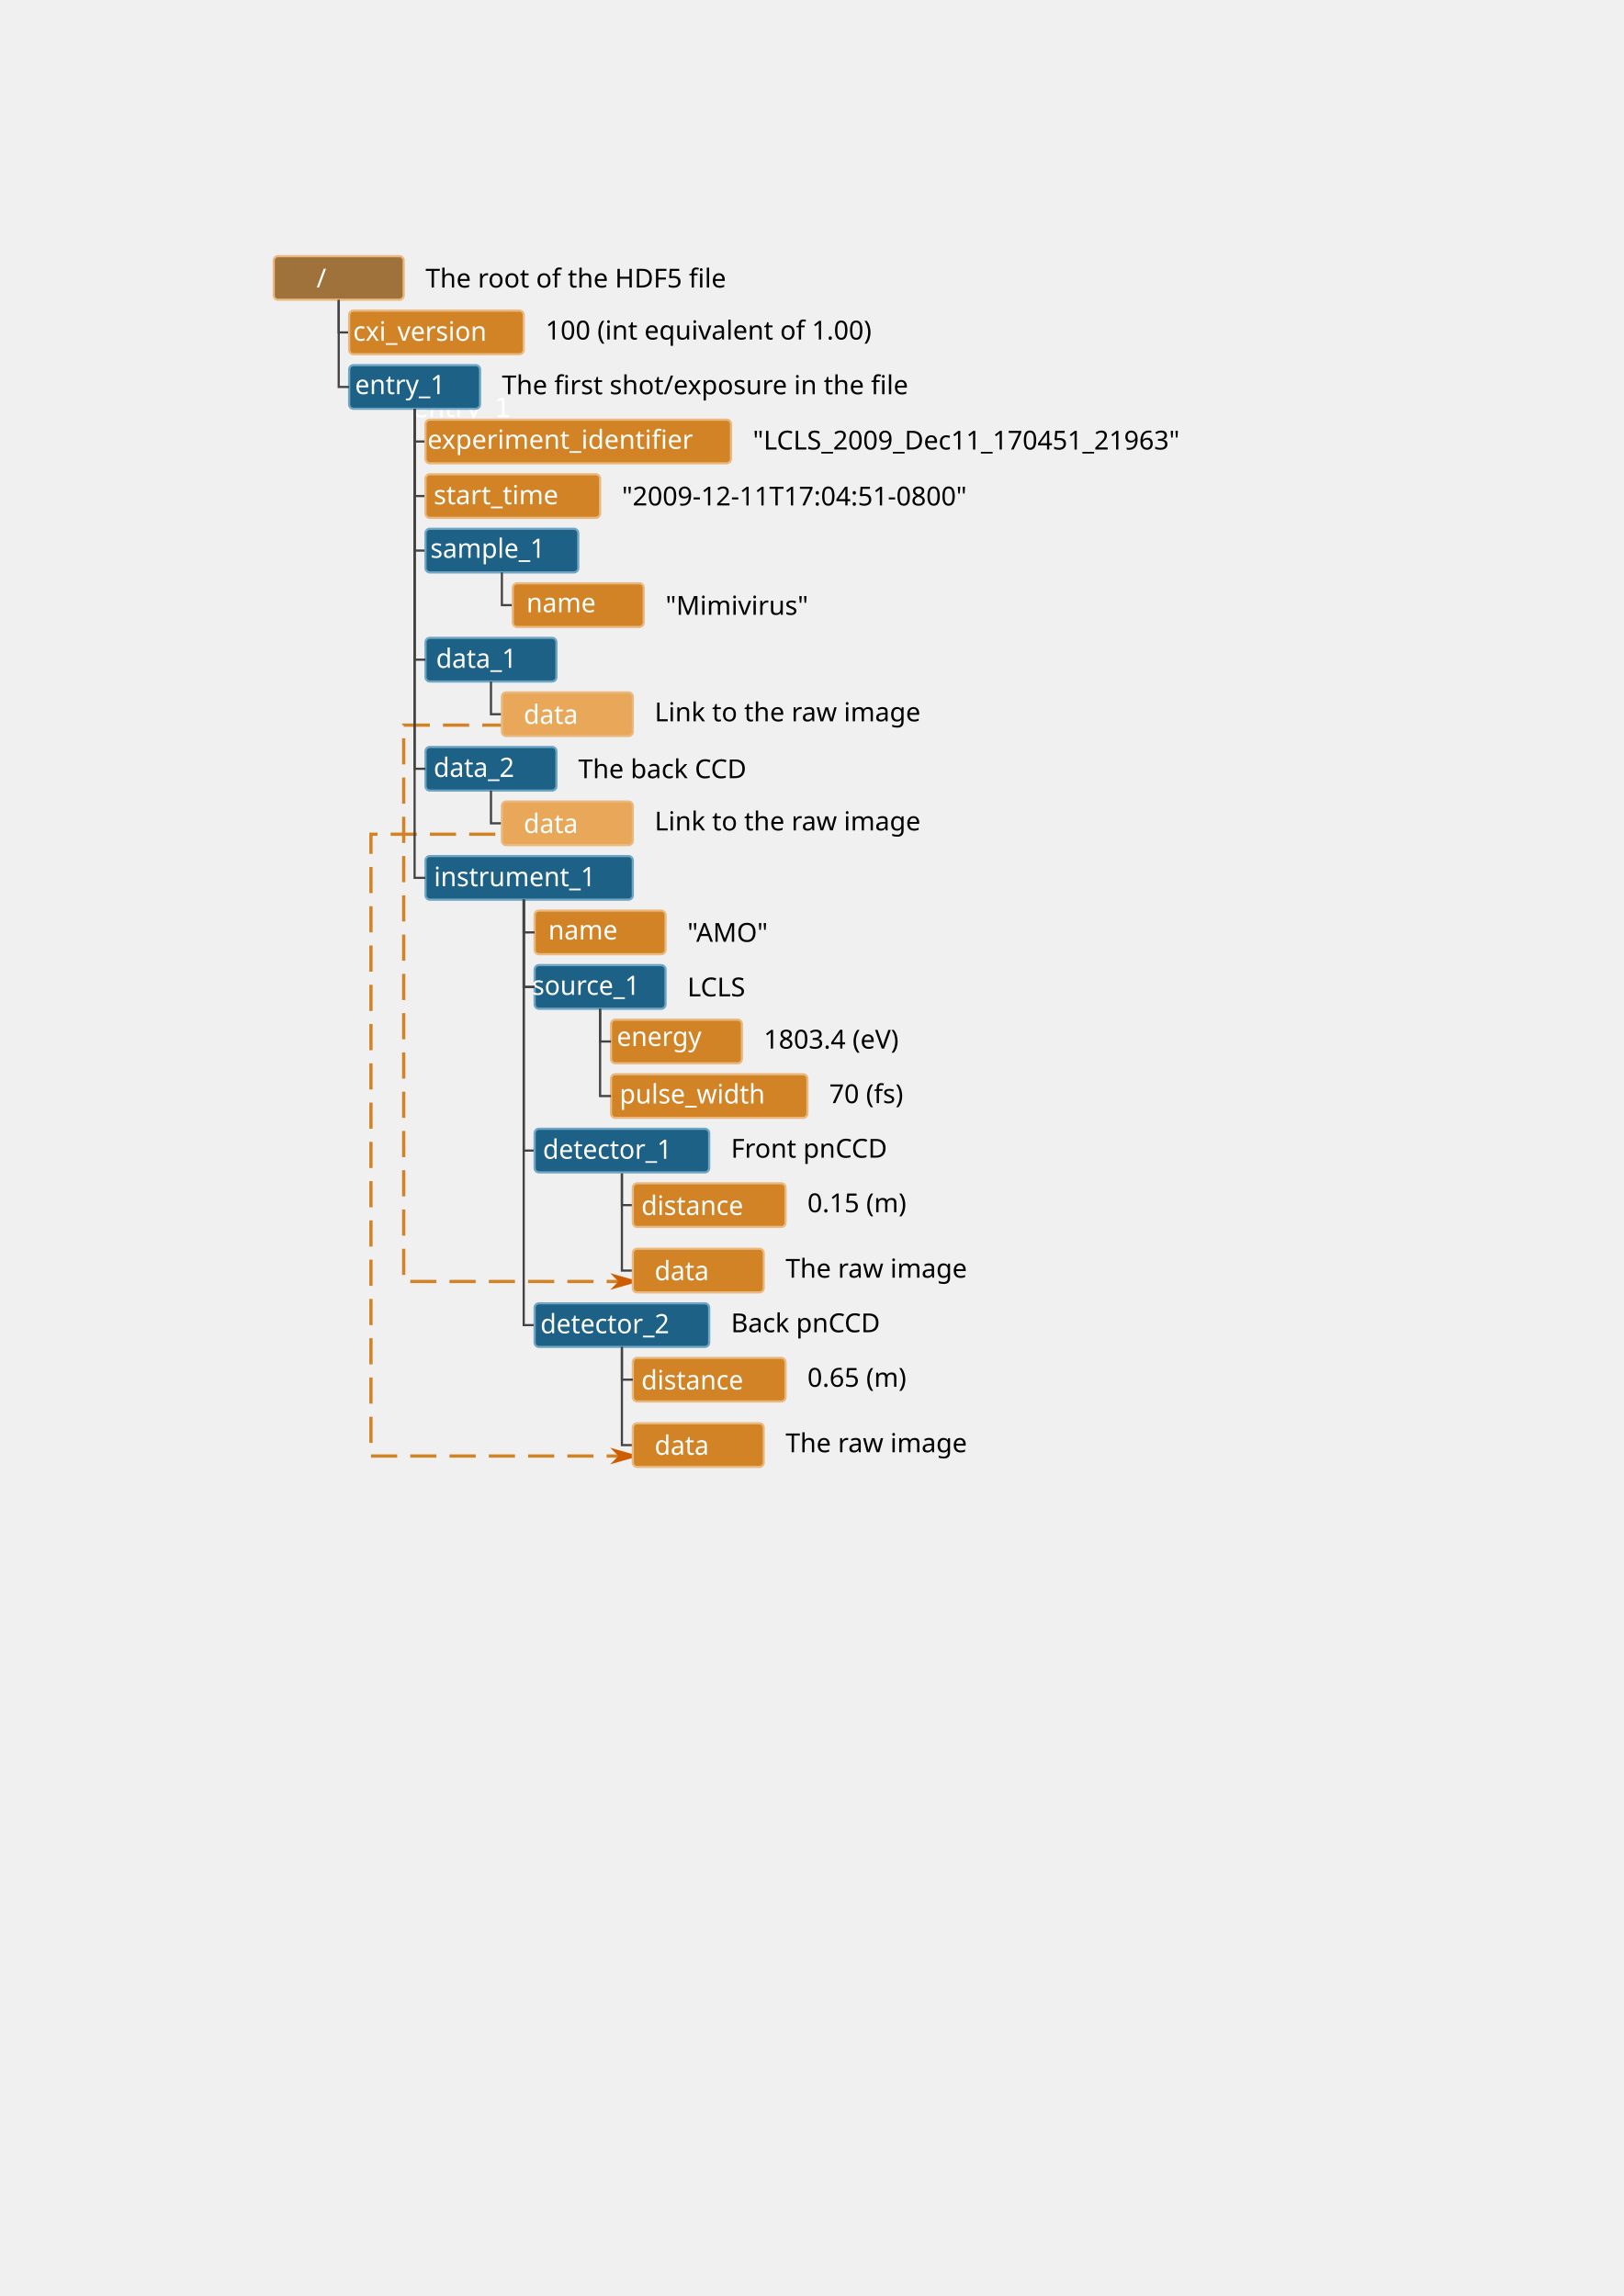
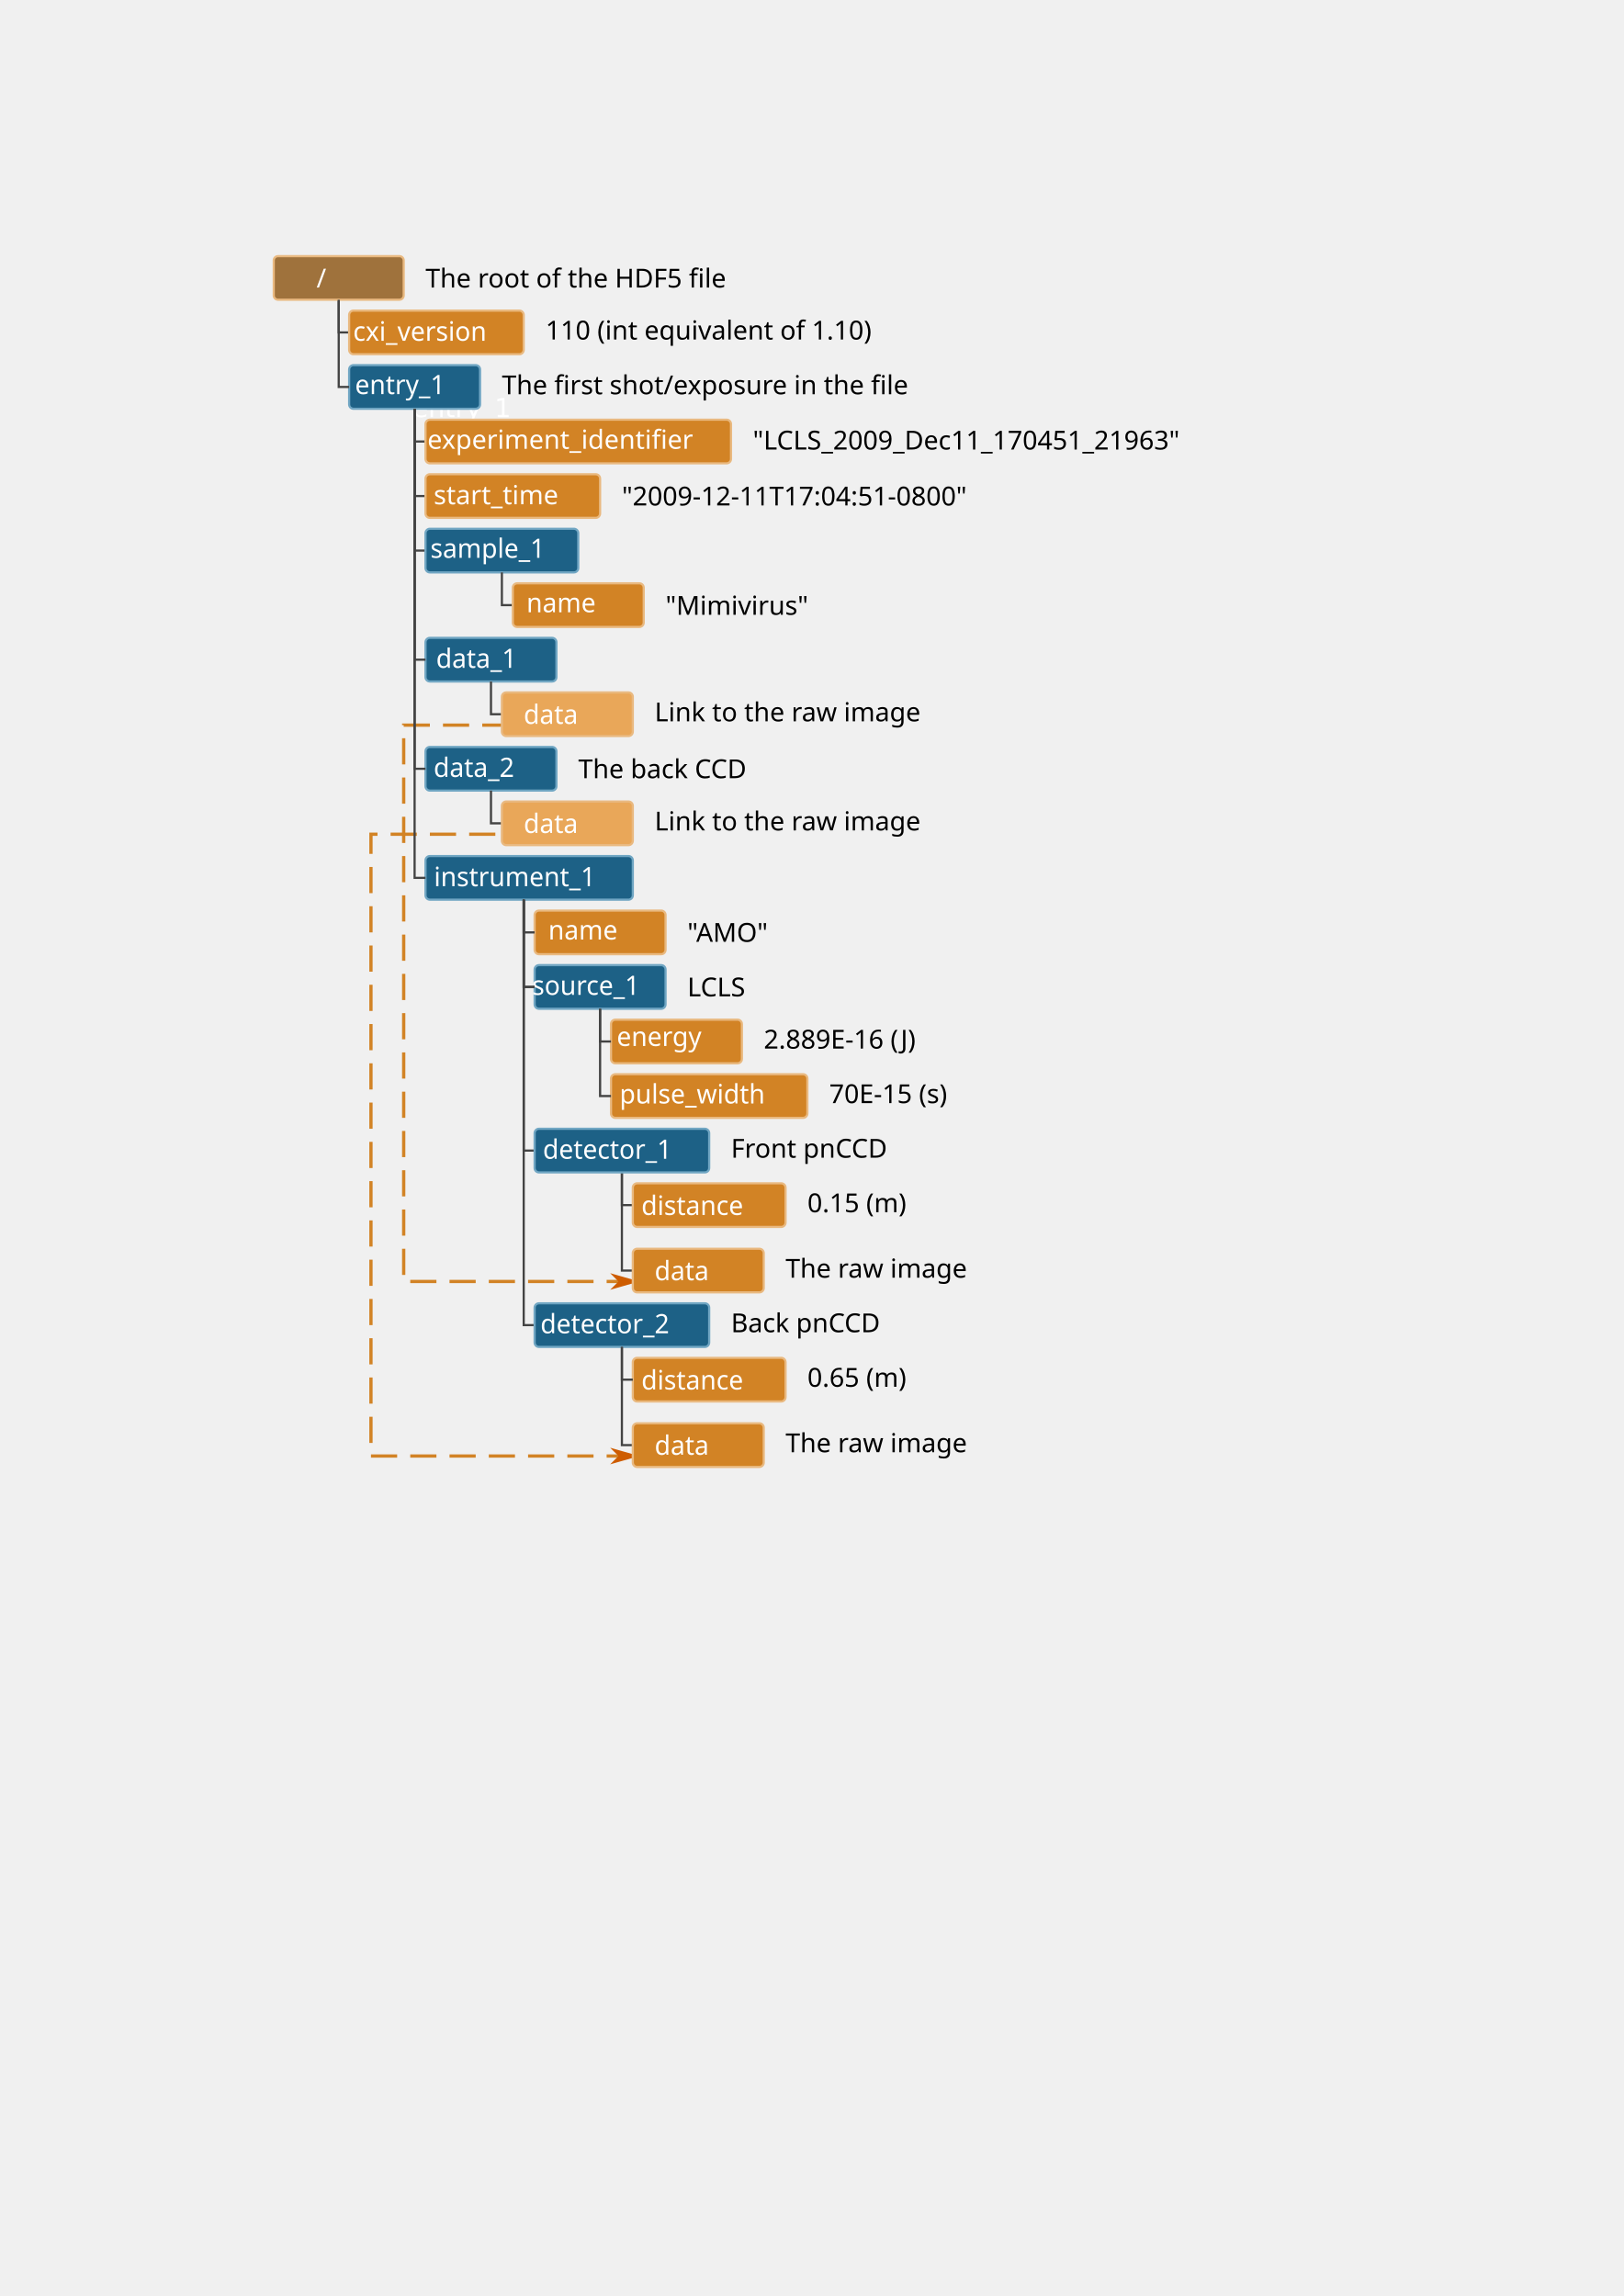
<svg xmlns="http://www.w3.org/2000/svg" xmlns:xlink="http://www.w3.org/1999/xlink" width="744.094" height="1052.362" id="svg2" version="1.1">
  <defs id="defs4">
    <marker orient="auto" refY="0.0" refX="0.0" id="Arrow1Mstart" style="overflow:visible">
      <path id="path4030" d="M 0.0,0.0 L 5.0,-5.0 L -12.5,0.0 L 5.0,5.0 L 0.0,0.0 z " style="fill-rule:evenodd;stroke:#000000;stroke-width:1.0pt;marker-start:none" transform="scale(0.4) translate(10,0)" />
    </marker>
    <marker style="overflow:visible;" id="Arrow1Mend" refX="0.0" refY="0.0" orient="auto">
      <path transform="scale(0.4) rotate(180) translate(10,0)" style="fill-rule:evenodd;stroke:#000000;stroke-width:1.0pt;marker-start:none;" d="M 0.0,0.0 L 5.0,-5.0 L -12.5,0.0 L 5.0,5.0 L 0.0,0.0 z " id="path4033" />
    </marker>
    <linearGradient id="linearGradient4011">
      <stop style="stop-color:#d58d0b;stop-opacity:1;" offset="0" id="stop4013" />
      <stop style="stop-color:#fcc55d;stop-opacity:1;" offset="1" id="stop4015" />
    </linearGradient>
    <linearGradient id="linearGradient3884">
      <stop id="stop3886" offset="0" style="stop-color:#347b20;stop-opacity:1;" />
      <stop id="stop3888" offset="1" style="stop-color:#7acf71;stop-opacity:1;" />
    </linearGradient>
    <linearGradient id="linearGradient3868">
      <stop id="stop3870" offset="0" style="stop-color:#783b1f;stop-opacity:1;" />
      <stop id="stop3872" offset="1" style="stop-color:#cf9c71;stop-opacity:1;" />
    </linearGradient>
    <linearGradient id="linearGradient3771">
      <stop style="stop-color:#275f96;stop-opacity:1;" offset="0" id="stop3773" />
      <stop style="stop-color:#91afda;stop-opacity:1;" offset="1" id="stop3775" />
    </linearGradient>
    <linearGradient gradientTransform="matrix(0.9939047,0,0,0.9979496,44.62337,29.72801)" y2="105.836" x2="109.588" y1="83.108" x1="109.374" gradientUnits="userSpaceOnUse" id="linearGradient3783" xlink:href="#linearGradient3868" />
    <linearGradient y2="105.836" x2="109.588" y1="83.108" x1="109.374" gradientTransform="matrix(0.9895232,0,0,1.022415,225.042,157.0634)" gradientUnits="userSpaceOnUse" id="linearGradient3851" xlink:href="#linearGradient3884" />
    <linearGradient y2="105.836" x2="109.588" y1="83.108" x1="109.374" gradientTransform="matrix(0.9895232,0,0,1.022415,165.2652,112.0887)" gradientUnits="userSpaceOnUse" id="linearGradient3858" xlink:href="#linearGradient3771" />
    <marker style="overflow:visible;" id="Arrow1MendH" refX="0.0" refY="0.0" orient="auto">
      <path transform="scale(0.4) rotate(180) translate(10,0)" style="marker-start:none;stroke:#ce5c00;stroke-width:1.0pt;fill:#ce5c00;fill-rule:evenodd" d="M 0.0,0.0 L 5.0,-5.0 L -12.5,0.0 L 5.0,5.0 L 0.0,0.0 z " id="path4499" />
    </marker>
    <marker orient="auto" refY="0.0" refX="0.0" id="Arrow1Mstartz" style="overflow:visible">
      <path id="path5547" d="M 0.0,0.0 L 5.0,-5.0 L -12.5,0.0 L 5.0,5.0 L 0.0,0.0 z " style="marker-start:none;stroke:#ce5c00;stroke-width:1.0pt;fill:#ce5c00;fill-rule:evenodd" transform="scale(0.4) translate(10,0)" />
    </marker>
    <marker orient="auto" refY="0.0" refX="0.0" id="Arrow1Mstartv" style="overflow:visible">
      <path id="path5848" d="M 0.0,0.0 L 5.0,-5.0 L -12.5,0.0 L 5.0,5.0 L 0.0,0.0 z " style="marker-start:none;stroke:#ce5c00;stroke-width:1.0pt;fill:#ce5c00;fill-rule:evenodd" transform="scale(0.4) translate(10,0)" />
    </marker>
    <linearGradient xlink:href="#linearGradient3884" id="linearGradient3979" gradientUnits="userSpaceOnUse" gradientTransform="matrix(1.130884,0,0,0.6816099,149.3337,213.8296)" x1="109.374" y1="83.108" x2="109.588" y2="105.836" />
  </defs>
  <g style="display:inline" id="layer2">
    <text xml:space="preserve" style="font-size:12px;font-style:normal;font-variant:normal;font-weight:normal;font-stretch:normal;text-align:start;line-height:125%;letter-spacing:0px;word-spacing:0px;writing-mode:lr-tb;text-anchor:start;fill:#000000;fill-opacity:1;stroke:none;font-family:Century Gothic;-inkscape-font-specification:Century Gothic" x="250" y="155.614" id="text6725">
-       <tspan id="tspan6727" x="250" y="155.614">100 (int equivalent of 1.00)</tspan>
+       <tspan id="tspan6727" x="250" y="155.614">110 (int equivalent of 1.10)</tspan>
    </text>
  </g>
  <g style="display:inline" id="layer1">
    <text id="text3145" y="431.672" x="315" style="font-size:12px;font-style:normal;font-variant:normal;font-weight:normal;font-stretch:normal;text-align:start;line-height:125%;letter-spacing:0px;word-spacing:0px;writing-mode:lr-tb;text-anchor:start;fill:#000000;fill-opacity:1;stroke:none;display:inline;font-family:Century Gothic;-inkscape-font-specification:Century Gothic" xml:space="preserve">
      <tspan y="431.672" x="315" id="tspan3147">"AMO"</tspan>
    </text>
    <text xml:space="preserve" style="font-size:12px;font-style:normal;font-variant:normal;font-weight:normal;font-stretch:normal;text-align:start;line-height:125%;letter-spacing:0px;word-spacing:0px;writing-mode:lr-tb;text-anchor:start;fill:#000000;fill-opacity:1;stroke:none;display:inline;font-family:Century Gothic;-inkscape-font-specification:Century Gothic" x="350" y="480.614" id="text3159">
-       <tspan id="tspan3162" x="350" y="480.614">1803.4 (eV)</tspan>
+       <tspan id="tspan3162" x="350" y="480.614">2.889E-16 (J)</tspan>
    </text>
    <text id="text3174" y="505.614" x="380" style="font-size:12px;font-style:normal;font-variant:normal;font-weight:normal;font-stretch:normal;text-align:start;line-height:125%;letter-spacing:0px;word-spacing:0px;writing-mode:lr-tb;text-anchor:start;fill:#000000;fill-opacity:1;stroke:none;display:inline;font-family:Century Gothic;-inkscape-font-specification:Century Gothic" xml:space="preserve">
-       <tspan y="505.614" x="380" id="tspan3176">70 (fs)</tspan>
+       <tspan y="505.614" x="380" id="tspan3176">70E-15 (s)</tspan>
    </text>
    <path id="path4019" d="m 290,587.362 -105,0 0,-255 45,0" style="fill:none;stroke:#d28325;stroke-width:1.5;stroke-linecap:butt;stroke-linejoin:miter;stroke-miterlimit:4;stroke-opacity:1;stroke-dasharray:12, 6;stroke-dashoffset:0;marker-start:url(#Arrow1Mstartz);marker-end:none;display:inline" />
    <path style="fill:none;stroke:#d28325;stroke-width:1.5;stroke-linecap:butt;stroke-linejoin:miter;stroke-miterlimit:4;stroke-opacity:1;stroke-dasharray:12, 6;stroke-dashoffset:0;marker-start:url(#Arrow1Mstartv);marker-end:none;display:inline" d="m 290,667.362 -120,0 0,-285 60,0" id="path5498" />
    <text id="text2991" y="191.194" x="188.872" style="font-size:12px;font-style:normal;font-weight:normal;line-height:125%;letter-spacing:0px;word-spacing:0px;fill:#ffffff;fill-opacity:1;stroke:none;font-family:Bitstream Vera Sans" xml:space="preserve">
      <tspan y="191.194" x="188.872" id="tspan2993">entry_1</tspan>
    </text>
    <path id="path3797" d="m 155.223,137.387 0,14.975 4.777,0" style="fill:none;stroke:#434343;stroke-width:1px;stroke-linecap:butt;stroke-linejoin:miter;stroke-opacity:1" />
    <rect style="fill:#9f723c;fill-opacity:1;stroke:#e9b980;stroke-width:1;stroke-linecap:round;stroke-linejoin:round;stroke-miterlimit:4;stroke-opacity:1;stroke-dasharray:none;stroke-dashoffset:0" id="rect3777" width="59.554" height="19.949" x="125.446" y="117.413" ry="1.956" />
    <text xml:space="preserve" style="font-size:12.06px;font-style:normal;font-variant:normal;font-weight:normal;font-stretch:normal;text-align:center;line-height:125%;letter-spacing:0px;word-spacing:0px;writing-mode:lr-tb;text-anchor:middle;fill:#ffffff;fill-opacity:1;stroke:none;font-family:Century Gothic;-inkscape-font-specification:Century Gothic" x="155.011" y="131.779" id="text3779">
      <tspan style="font-size:12.06px;font-style:normal;font-variant:normal;font-weight:normal;font-stretch:normal;text-align:center;line-height:125%;writing-mode:lr-tb;text-anchor:middle;font-family:Century Gothic;-inkscape-font-specification:Century Gothic" id="tspan3799" x="156.684" y="131.779">/ </tspan>
    </text>
    <path id="path3807" d="m 190,187.362 0,15 5,0" style="fill:none;stroke:#434343;stroke-width:1;stroke-linecap:butt;stroke-linejoin:miter;stroke-miterlimit:4;stroke-opacity:1;stroke-dasharray:none" />
    <rect ry="2.009" y="167.362" x="160" height="20" width="60" id="rect3789" style="fill:#1d6186;fill-opacity:1;stroke:#70a6c3;stroke-width:1;stroke-linecap:round;stroke-linejoin:round;stroke-miterlimit:4;stroke-opacity:1;stroke-dasharray:none;stroke-dashoffset:0" />
    <text transform="scale(0.9837832,1.016484)" id="text3791" y="177.707" x="194.204" style="font-size:12.06px;font-style:normal;font-variant:normal;font-weight:normal;font-stretch:normal;text-align:center;line-height:125%;letter-spacing:0px;word-spacing:0px;writing-mode:lr-tb;text-anchor:middle;fill:#ffffff;fill-opacity:1;stroke:none;font-family:Century Gothic;-inkscape-font-specification:Century Gothic" xml:space="preserve">
      <tspan y="177.707" x="194.204" id="tspan3793">entry_1</tspan>
    </text>
    <rect style="fill:#1d6186;fill-opacity:1;stroke:#70a6c3;stroke-width:1;stroke-linecap:round;stroke-linejoin:round;stroke-miterlimit:4;stroke-opacity:1;stroke-dasharray:none;stroke-dashoffset:0" id="rect3818" width="60" height="20" x="195" y="292.362" ry="2.009" />
    <text transform="scale(0.9837833,1.016484)" xml:space="preserve" style="font-size:12.06px;font-style:normal;font-variant:normal;font-weight:normal;font-stretch:normal;text-align:center;line-height:125%;letter-spacing:0px;word-spacing:0px;writing-mode:lr-tb;text-anchor:middle;fill:#ffffff;fill-opacity:1;stroke:none;font-family:Century Gothic;-inkscape-font-specification:Century Gothic" x="229.766" y="301.145" id="text3820">
      <tspan id="tspan3822" x="229.766" y="301.145">data_1</tspan>
    </text>
    <path style="fill:none;stroke:#434343;stroke-width:1.012px;stroke-linecap:butt;stroke-linejoin:miter;stroke-opacity:1" d="m 225,312.362 0,15 5,0" id="path3836" />
    <rect ry="2.009" y="317.362" x="230" height="20" width="60" id="rect3840" style="fill:#e9a759;fill-opacity:1;stroke:#e9b980;stroke-width:1;stroke-linecap:round;stroke-linejoin:round;stroke-miterlimit:4;stroke-opacity:1;stroke-dasharray:none;stroke-dashoffset:0" />
    <text id="text3842" y="326.411" x="264.436" style="font-size:12.06px;font-style:normal;font-variant:normal;font-weight:normal;font-stretch:normal;text-align:center;line-height:125%;letter-spacing:0px;word-spacing:0px;writing-mode:lr-tb;text-anchor:middle;fill:#ffffff;fill-opacity:1;stroke:none;font-family:Century Gothic;-inkscape-font-specification:Century Gothic" xml:space="preserve" transform="scale(0.9837833,1.016484)">
      <tspan y="326.411" x="264.436" id="tspan3844">data</tspan>
    </text>
    <text id="text3893" y="131.779" x="195" style="font-size:12px;font-style:normal;font-variant:normal;font-weight:normal;font-stretch:normal;text-align:start;line-height:125%;letter-spacing:0px;word-spacing:0px;writing-mode:lr-tb;text-anchor:start;fill:#000000;fill-opacity:1;stroke:none;font-family:Century Gothic;-inkscape-font-specification:Century Gothic" xml:space="preserve">
      <tspan y="131.779" x="195" id="tspan3895">The root of the HDF5 file</tspan>
    </text>
    <text xml:space="preserve" style="font-size:12px;font-style:normal;font-variant:normal;font-weight:normal;font-stretch:normal;text-align:start;line-height:125%;letter-spacing:0px;word-spacing:0px;writing-mode:lr-tb;text-anchor:start;fill:#000000;fill-opacity:1;stroke:none;font-family:Century Gothic;-inkscape-font-specification:Century Gothic" x="230" y="180.696" id="text3897">
      <tspan id="tspan3899" x="230" y="180.696">The first shot/exposure in the file</tspan>
    </text>
    <text id="text3901" y="530.614" x="335" style="font-size:12px;font-style:normal;font-variant:normal;font-weight:normal;font-stretch:normal;text-align:start;line-height:125%;letter-spacing:0px;word-spacing:0px;writing-mode:lr-tb;text-anchor:start;fill:#000000;fill-opacity:1;stroke:none;font-family:Century Gothic;-inkscape-font-specification:Century Gothic" xml:space="preserve">
      <tspan id="tspan3909" y="530.614" x="335">Front pnCCD</tspan>
    </text>
    <text id="text3911" y="585.614" x="360" style="font-size:12px;font-style:normal;font-variant:normal;font-weight:normal;font-stretch:normal;text-align:start;line-height:125%;letter-spacing:0px;word-spacing:0px;writing-mode:lr-tb;text-anchor:start;fill:#000000;fill-opacity:1;stroke:none;font-family:Century Gothic;-inkscape-font-specification:Century Gothic" xml:space="preserve">
      <tspan y="585.614" x="360" id="tspan3913">The raw image</tspan>
    </text>
    <path style="fill:none;stroke:#434343;stroke-width:1;stroke-linecap:butt;stroke-linejoin:miter;stroke-miterlimit:4;stroke-opacity:1;stroke-dasharray:none" d="m 190,187.362 0,40 5,0" id="path3972" />
    <rect ry="2.009" y="342.362" x="195" height="20" width="60" id="rect3974" style="fill:#1d6186;fill-opacity:1;stroke:#70a6c3;stroke-width:1;stroke-linecap:round;stroke-linejoin:round;stroke-miterlimit:4;stroke-opacity:1;stroke-dasharray:none;stroke-dashoffset:0" />
    <text id="text3976" y="350.334" x="228.612" style="font-size:12.06px;font-style:normal;font-variant:normal;font-weight:normal;font-stretch:normal;text-align:center;line-height:125%;letter-spacing:0px;word-spacing:0px;writing-mode:lr-tb;text-anchor:middle;fill:#ffffff;fill-opacity:1;stroke:none;font-family:Century Gothic;-inkscape-font-specification:Century Gothic" xml:space="preserve" transform="scale(0.9837833,1.016484)">
      <tspan y="350.334" x="228.612" id="tspan3978">data_2</tspan>
    </text>
    <text xml:space="preserve" style="font-size:12px;font-style:normal;font-variant:normal;font-weight:normal;font-stretch:normal;text-align:start;line-height:125%;letter-spacing:0px;word-spacing:0px;writing-mode:lr-tb;text-anchor:start;fill:#000000;fill-opacity:1;stroke:none;font-family:Century Gothic;-inkscape-font-specification:Century Gothic" x="265" y="356.672" id="text3982">
      <tspan x="265" y="356.672" id="tspan3984">The back CCD</tspan>
    </text>
    <path id="path3986" d="m 225,362.362 0,15 5,0" style="fill:none;stroke:#434343;stroke-width:1.012px;stroke-linecap:butt;stroke-linejoin:miter;stroke-opacity:1" />
    <rect style="fill:#e9a759;fill-opacity:1;stroke:#e9b980;stroke-width:1;stroke-linecap:round;stroke-linejoin:round;stroke-miterlimit:4;stroke-opacity:1;stroke-dasharray:none;stroke-dashoffset:0" id="rect3988" width="60" height="20" x="230" y="367.362" ry="2.009" />
    <text transform="scale(0.9837833,1.016484)" xml:space="preserve" style="font-size:12.06px;font-style:normal;font-variant:normal;font-weight:normal;font-stretch:normal;text-align:center;line-height:125%;letter-spacing:0px;word-spacing:0px;writing-mode:lr-tb;text-anchor:middle;fill:#ffffff;fill-opacity:1;stroke:none;font-family:Century Gothic;-inkscape-font-specification:Century Gothic" x="264.436" y="375.6" id="text3990">
      <tspan id="tspan3992" x="264.436" y="375.6">data</tspan>
    </text>
    <path style="fill:none;stroke:#434343;stroke-width:1px;stroke-linecap:butt;stroke-linejoin:miter;stroke-opacity:1" d="m 190,187.362 0,115 5,0" id="path3091" />
    <rect style="fill:#1d6186;fill-opacity:1;stroke:#70a6c3;stroke-width:1;stroke-linecap:round;stroke-linejoin:round;stroke-miterlimit:4;stroke-opacity:1;stroke-dasharray:none;stroke-dashoffset:0" id="rect3122" width="95" height="20" x="195" y="392.362" ry="2.009" />
    <text transform="scale(0.9837832,1.016484)" xml:space="preserve" style="font-size:12.06px;font-style:normal;font-variant:normal;font-weight:normal;font-stretch:normal;text-align:center;line-height:125%;letter-spacing:0px;word-spacing:0px;writing-mode:lr-tb;text-anchor:middle;fill:#ffffff;fill-opacity:1;stroke:none;font-family:Century Gothic;-inkscape-font-specification:Century Gothic" x="247.61" y="399.606" id="text3124">
      <tspan id="tspan3126" x="247.61" y="399.606">instrument_1</tspan>
    </text>
    <path style="fill:none;stroke:#434343;stroke-width:1;stroke-linecap:butt;stroke-linejoin:miter;stroke-miterlimit:4;stroke-opacity:1;stroke-dasharray:none" d="m 285,537.362 0,45 5,0" id="path3135" />
    <rect ry="2.009" y="572.362" x="290" height="20" width="60" id="rect3137" style="fill:#d28325;fill-opacity:1;stroke:#e9b980;stroke-width:1;stroke-linecap:round;stroke-linejoin:round;stroke-miterlimit:4;stroke-opacity:1;stroke-dasharray:none;stroke-dashoffset:0" />
    <rect style="fill:#d28325;fill-opacity:1;stroke:#e9b980;stroke-width:1;stroke-linecap:round;stroke-linejoin:round;stroke-miterlimit:4;stroke-opacity:1;stroke-dasharray:none;stroke-dashoffset:0" id="rect3972" width="60" height="20" x="245" y="417.362" ry="2.009" />
    <text id="text3139" y="423.635" x="279.386" style="font-size:12.06px;font-style:normal;font-variant:normal;font-weight:normal;font-stretch:normal;text-align:center;line-height:125%;letter-spacing:0px;word-spacing:0px;writing-mode:lr-tb;text-anchor:middle;fill:#ffffff;fill-opacity:1;stroke:none;font-family:Century Gothic;-inkscape-font-specification:Century Gothic" xml:space="preserve" transform="scale(0.9837833,1.016484)">
      <tspan y="423.635" x="279.386" id="tspan3141">name</tspan>
    </text>
    <path id="path3149" d="m 285,537.362 0,15 5,0" style="fill:none;stroke:#434343;stroke-width:1;stroke-linecap:butt;stroke-linejoin:miter;stroke-miterlimit:4;stroke-opacity:1;stroke-dasharray:none" />
    <rect style="fill:#d28325;fill-opacity:1;stroke:#e9b980;stroke-width:1;stroke-linecap:round;stroke-linejoin:round;stroke-miterlimit:4;stroke-opacity:1;stroke-dasharray:none;stroke-dashoffset:0" id="rect3151" width="60" height="20" x="280" y="467.362" ry="2.009" />
    <text transform="scale(0.9837833,1.016484)" xml:space="preserve" style="font-size:12.06px;font-style:normal;font-variant:normal;font-weight:normal;font-stretch:normal;text-align:center;line-height:125%;letter-spacing:0px;word-spacing:0px;writing-mode:lr-tb;text-anchor:middle;fill:#ffffff;fill-opacity:1;stroke:none;font-family:Century Gothic;-inkscape-font-specification:Century Gothic" x="314.872" y="471.653" id="text3155">
      <tspan id="tspan3157" x="314.872" y="471.653">energy</tspan>
    </text>
    <path style="fill:none;stroke:#434343;stroke-width:1;stroke-linecap:butt;stroke-linejoin:miter;stroke-miterlimit:4;stroke-opacity:1;stroke-dasharray:none" d="m 240,412.362 0,115 5,0" id="path3164" />
    <rect ry="2.009" y="492.362" x="280" height="20" width="90" id="rect3166" style="fill:#d28325;fill-opacity:1;stroke:#e9b980;stroke-width:1;stroke-linecap:round;stroke-linejoin:round;stroke-miterlimit:4;stroke-opacity:1;stroke-dasharray:none;stroke-dashoffset:0" />
    <text id="text3170" y="497.566" x="330.313" style="font-size:12.06px;font-style:normal;font-variant:normal;font-weight:normal;font-stretch:normal;text-align:center;line-height:125%;letter-spacing:0px;word-spacing:0px;writing-mode:lr-tb;text-anchor:middle;fill:#ffffff;fill-opacity:1;stroke:none;font-family:Century Gothic;-inkscape-font-specification:Century Gothic" xml:space="preserve" transform="scale(0.9837833,1.016484)">
      <tspan y="497.566" x="330.313" id="tspan3172">pulse_width</tspan>
    </text>
    <path style="fill:none;stroke:#434343;stroke-width:1.012px;stroke-linecap:butt;stroke-linejoin:miter;stroke-opacity:1" d="m 240,412.362 0,15 5,0" id="path3960" />
    <rect style="fill:#1d6186;fill-opacity:1;stroke:#70a6c3;stroke-width:1;stroke-linecap:round;stroke-linejoin:round;stroke-miterlimit:4;stroke-opacity:1;stroke-dasharray:none;stroke-dashoffset:0" id="rect3962" width="60" height="20" x="245" y="442.362" ry="2.009" />
    <text xml:space="preserve" style="font-size:12.06px;font-style:normal;font-variant:normal;font-weight:normal;font-stretch:normal;text-align:center;line-height:125%;letter-spacing:0px;word-spacing:0px;writing-mode:lr-tb;text-anchor:middle;fill:#ffffff;fill-opacity:1;stroke:none;font-family:Century Gothic;-inkscape-font-specification:Century Gothic" x="280.752" y="448.604" id="text3966" transform="scale(0.9837832,1.016484)">
      <tspan id="tspan3968" x="280.752" y="448.604">source_1</tspan>
    </text>
    <path id="path3970" d="m 240,412.362 0,40 5,0" style="fill:none;stroke:#434343;stroke-width:1.012px;stroke-linecap:butt;stroke-linejoin:miter;stroke-opacity:1" />
    <path style="fill:none;stroke:#434343;stroke-width:1.012px;stroke-linecap:butt;stroke-linejoin:miter;stroke-opacity:1" d="m 240,412.362 0,40 5,0" id="path3976" />
    <path id="path3978" d="m 275,462.362 0,40 5,0" style="fill:none;stroke:#434343;stroke-width:1.012px;stroke-linecap:butt;stroke-linejoin:miter;stroke-opacity:1" />
    <path style="fill:none;stroke:#434343;stroke-width:1.012px;stroke-linecap:butt;stroke-linejoin:miter;stroke-opacity:1" d="m 275,462.362 0,15 5,0" id="path3980" />
    <rect ry="2.009" y="517.362" x="245" height="20" width="80" id="rect3982" style="fill:#1d6186;fill-opacity:1;stroke:#70a6c3;stroke-width:1;stroke-linecap:round;stroke-linejoin:round;stroke-miterlimit:4;stroke-opacity:1;stroke-dasharray:none;stroke-dashoffset:0" />
    <text id="text3986" y="522.497" x="290.755" style="font-size:12.06px;font-style:normal;font-variant:normal;font-weight:normal;font-stretch:normal;text-align:center;line-height:125%;letter-spacing:0px;word-spacing:0px;writing-mode:lr-tb;text-anchor:middle;fill:#ffffff;fill-opacity:1;stroke:none;font-family:Century Gothic;-inkscape-font-specification:Century Gothic" xml:space="preserve" transform="scale(0.9837832,1.016484)">
      <tspan y="522.497" x="290.755" id="tspan3988">detector_1</tspan>
    </text>
    <rect style="fill:#d28325;fill-opacity:1;stroke:#e9b980;stroke-width:1;stroke-linecap:round;stroke-linejoin:round;stroke-miterlimit:4;stroke-opacity:1;stroke-dasharray:none;stroke-dashoffset:0" id="rect3990" width="70" height="20" x="290" y="542.362" ry="2.009" />
    <text transform="scale(0.9837833,1.016484)" xml:space="preserve" style="font-size:12.06px;font-style:normal;font-variant:normal;font-weight:normal;font-stretch:normal;text-align:center;line-height:125%;letter-spacing:0px;word-spacing:0px;writing-mode:lr-tb;text-anchor:middle;fill:#ffffff;fill-opacity:1;stroke:none;font-family:Century Gothic;-inkscape-font-specification:Century Gothic" x="330.348" y="547.845" id="text3995">
      <tspan id="tspan3997" x="330.348" y="547.845">distance</tspan>
    </text>
    <text id="text3999" y="555.614" x="370" style="font-size:12px;font-style:normal;font-variant:normal;font-weight:normal;font-stretch:normal;text-align:start;line-height:125%;letter-spacing:0px;word-spacing:0px;writing-mode:lr-tb;text-anchor:start;fill:#000000;fill-opacity:1;stroke:none;font-family:Century Gothic;-inkscape-font-specification:Century Gothic" xml:space="preserve">
      <tspan y="555.614" x="370" id="tspan6767">0.15 (m)</tspan>
    </text>
    <text id="text4007" y="577.276" x="325.425" style="font-size:12.06px;font-style:normal;font-variant:normal;font-weight:normal;font-stretch:normal;text-align:center;line-height:125%;letter-spacing:0px;word-spacing:0px;writing-mode:lr-tb;text-anchor:middle;fill:#ffffff;fill-opacity:1;stroke:none;font-family:Century Gothic;-inkscape-font-specification:Century Gothic" xml:space="preserve" transform="scale(0.9837833,1.016484)">
      <tspan y="577.276" x="325.425" id="tspan4009">data</tspan>
    </text>
    <text xml:space="preserve" style="font-size:12px;font-style:normal;font-variant:normal;font-weight:normal;font-stretch:normal;text-align:start;line-height:125%;letter-spacing:0px;word-spacing:0px;writing-mode:lr-tb;text-anchor:start;fill:#000000;fill-opacity:1;stroke:none;font-family:Century Gothic;-inkscape-font-specification:Century Gothic" x="300" y="330.614" id="text5456">
      <tspan id="tspan5458" x="300" y="330.614">Link to the raw image</tspan>
    </text>
    <path id="path5460" d="m 240,412.362 0,195 5,0" style="fill:none;stroke:#434343;stroke-width:1;stroke-linecap:butt;stroke-linejoin:miter;stroke-miterlimit:4;stroke-opacity:1;stroke-dasharray:none" />
    <rect style="fill:#1d6186;fill-opacity:1;stroke:#70a6c3;stroke-width:1;stroke-linecap:round;stroke-linejoin:round;stroke-miterlimit:4;stroke-opacity:1;stroke-dasharray:none;stroke-dashoffset:0" id="rect5462" width="80" height="20" x="245" y="597.362" ry="2.009" />
    <text transform="scale(0.9837832,1.016484)" xml:space="preserve" style="font-size:12.06px;font-style:normal;font-variant:normal;font-weight:normal;font-stretch:normal;text-align:center;line-height:125%;letter-spacing:0px;word-spacing:0px;writing-mode:lr-tb;text-anchor:middle;fill:#ffffff;fill-opacity:1;stroke:none;font-family:Century Gothic;-inkscape-font-specification:Century Gothic" x="289.601" y="601.199" id="text5466">
      <tspan id="tspan5468" x="289.601" y="601.199">detector_2</tspan>
    </text>
    <path id="path5470" d="m 285,617.362 0,45 5,0" style="fill:none;stroke:#434343;stroke-width:1;stroke-linecap:butt;stroke-linejoin:miter;stroke-miterlimit:4;stroke-opacity:1;stroke-dasharray:none" />
    <rect style="fill:#d28325;fill-opacity:1;stroke:#e9b980;stroke-width:1;stroke-linecap:round;stroke-linejoin:round;stroke-miterlimit:4;stroke-opacity:1;stroke-dasharray:none;stroke-dashoffset:0" id="rect5472" width="60" height="20" x="290" y="652.362" ry="2.009" />
    <rect ry="2.009" y="622.362" x="290" height="20" width="70" id="rect5480" style="fill:#d28325;fill-opacity:1;stroke:#e9b980;stroke-width:1;stroke-linecap:round;stroke-linejoin:round;stroke-miterlimit:4;stroke-opacity:1;stroke-dasharray:none;stroke-dashoffset:0" />
    <text id="text5474" y="626.548" x="330.348" style="font-size:12.06px;font-style:normal;font-variant:normal;font-weight:normal;font-stretch:normal;text-align:center;line-height:125%;letter-spacing:0px;word-spacing:0px;writing-mode:lr-tb;text-anchor:middle;fill:#ffffff;fill-opacity:1;stroke:none;font-family:Century Gothic;-inkscape-font-specification:Century Gothic" xml:space="preserve" transform="scale(0.9837833,1.016484)">
      <tspan y="626.548" x="330.348" id="tspan5476">distance</tspan>
    </text>
    <path style="fill:none;stroke:#434343;stroke-width:1;stroke-linecap:butt;stroke-linejoin:miter;stroke-miterlimit:4;stroke-opacity:1;stroke-dasharray:none" d="m 285,617.362 0,15 5,0" id="path5484" />
    <text transform="scale(0.9837833,1.016484)" xml:space="preserve" style="font-size:12.06px;font-style:normal;font-variant:normal;font-weight:normal;font-stretch:normal;text-align:center;line-height:125%;letter-spacing:0px;word-spacing:0px;writing-mode:lr-tb;text-anchor:middle;fill:#ffffff;fill-opacity:1;stroke:none;font-family:Century Gothic;-inkscape-font-specification:Century Gothic" x="325.425" y="655.979" id="text5486">
      <tspan id="tspan5488" x="325.425" y="655.979">data</tspan>
    </text>
    <text xml:space="preserve" style="font-size:12px;font-style:normal;font-variant:normal;font-weight:normal;font-stretch:normal;text-align:start;line-height:125%;letter-spacing:0px;word-spacing:0px;writing-mode:lr-tb;text-anchor:start;fill:#000000;fill-opacity:1;stroke:none;font-family:Century Gothic;-inkscape-font-specification:Century Gothic" x="370" y="635.614" id="text5490">
      <tspan id="tspan5492" x="370" y="635.614">0.65 (m)</tspan>
    </text>
    <text xml:space="preserve" style="font-size:12px;font-style:normal;font-variant:normal;font-weight:normal;font-stretch:normal;text-align:start;line-height:125%;letter-spacing:0px;word-spacing:0px;writing-mode:lr-tb;text-anchor:start;fill:#000000;fill-opacity:1;stroke:none;font-family:Century Gothic;-inkscape-font-specification:Century Gothic" x="360" y="665.614" id="text5494">
      <tspan id="tspan5496" x="360" y="665.614">The raw image</tspan>
    </text>
    <text id="text5500" y="380.614" x="300" style="font-size:12px;font-style:normal;font-variant:normal;font-weight:normal;font-stretch:normal;text-align:start;line-height:125%;letter-spacing:0px;word-spacing:0px;writing-mode:lr-tb;text-anchor:start;fill:#000000;fill-opacity:1;stroke:none;font-family:Century Gothic;-inkscape-font-specification:Century Gothic" xml:space="preserve">
      <tspan y="380.614" x="300" id="tspan5502">Link to the raw image</tspan>
    </text>
    <text id="text6380" y="610.614" x="335" style="font-size:12px;font-style:normal;font-variant:normal;font-weight:normal;font-stretch:normal;text-align:start;line-height:125%;letter-spacing:0px;word-spacing:0px;writing-mode:lr-tb;text-anchor:start;fill:#000000;fill-opacity:1;stroke:none;font-family:Century Gothic;-inkscape-font-specification:Century Gothic" xml:space="preserve">
      <tspan id="tspan6382" y="610.614" x="335">Back pnCCD</tspan>
    </text>
    <text xml:space="preserve" style="font-size:12px;font-style:normal;font-variant:normal;font-weight:normal;font-stretch:normal;text-align:start;line-height:125%;letter-spacing:0px;word-spacing:0px;writing-mode:lr-tb;text-anchor:start;fill:#000000;fill-opacity:1;stroke:none;font-family:Century Gothic;-inkscape-font-specification:Century Gothic" x="315" y="456.672" id="text6384">
      <tspan id="tspan6386" x="315" y="456.672">LCLS</tspan>
    </text>
    <rect style="fill:#d28325;fill-opacity:1;stroke:#e9b980;stroke-width:1;stroke-linecap:round;stroke-linejoin:round;stroke-miterlimit:4;stroke-opacity:1;stroke-dasharray:none;stroke-dashoffset:0" id="rect6715" width="80" height="20" x="160" y="142.362" ry="2.009" />
    <text xml:space="preserve" style="font-size:12.06px;font-style:normal;font-variant:normal;font-weight:normal;font-stretch:normal;text-align:center;line-height:125%;letter-spacing:0px;word-spacing:0px;writing-mode:lr-tb;text-anchor:middle;fill:#ffffff;fill-opacity:1;stroke:none;font-family:Century Gothic;-inkscape-font-specification:Century Gothic" x="203.409" y="153.66" id="text6719" transform="scale(0.9837832,1.016484)">
      <tspan id="tspan6721" x="203.409" y="153.66">cxi_version</tspan>
    </text>
    <path style="fill:none;stroke:#434343;stroke-width:1;stroke-linecap:butt;stroke-linejoin:miter;stroke-opacity:1;stroke-miterlimit:4;stroke-dasharray:none" d="m 155.223,137.387 0,39.975 4.777,0" id="path6723" />
    <rect ry="2.009" y="192.362" x="195" height="20" width="140" id="rect3143" style="fill:#d28325;fill-opacity:1;stroke:#e9b980;stroke-width:1;stroke-linecap:round;stroke-linejoin:round;stroke-miterlimit:4;stroke-opacity:1;stroke-dasharray:none;stroke-dashoffset:0" />
    <text xml:space="preserve" style="font-size:12.06px;font-style:normal;font-variant:normal;font-weight:normal;font-stretch:normal;text-align:center;line-height:125%;letter-spacing:0px;word-spacing:0px;writing-mode:lr-tb;text-anchor:middle;fill:#ffffff;fill-opacity:1;stroke:none;font-family:Century Gothic;-inkscape-font-specification:Century Gothic" x="264.585" y="205.713" id="text3147">
      <tspan id="tspan3149" x="264.585" y="205.713">experiment_identifier</tspan>
    </text>
    <text xml:space="preserve" style="font-size:12px;font-style:normal;font-variant:normal;font-weight:normal;font-stretch:normal;text-align:start;line-height:125%;letter-spacing:0px;word-spacing:0px;writing-mode:lr-tb;text-anchor:start;fill:#000000;fill-opacity:1;stroke:none;font-family:Century Gothic;-inkscape-font-specification:Century Gothic" x="345" y="206.03" id="text3949">
      <tspan id="tspan3951" x="345" y="206.03">"LCLS_2009_Dec11_170451_21963"</tspan>
    </text>
    <rect style="fill:#d28325;fill-opacity:1;stroke:#e9b980;stroke-width:1;stroke-linecap:round;stroke-linejoin:round;stroke-miterlimit:4;stroke-opacity:1;stroke-dasharray:none;stroke-dashoffset:0" id="rect3953" width="80" height="20" x="195" y="217.362" ry="2.009" />
    <text id="text3957" y="231.131" x="235.153" style="font-size:12.06px;font-style:normal;font-variant:normal;font-weight:normal;font-stretch:normal;text-align:center;line-height:125%;letter-spacing:0px;word-spacing:0px;writing-mode:lr-tb;text-anchor:middle;fill:#ffffff;fill-opacity:1;stroke:none;font-family:Century Gothic;-inkscape-font-specification:Century Gothic" xml:space="preserve">
      <tspan y="231.131" x="235.153" id="tspan3959">start_time</tspan>
    </text>
    <text xml:space="preserve" style="font-size:12px;font-style:normal;font-variant:normal;font-weight:normal;font-stretch:normal;text-align:start;line-height:125%;letter-spacing:0px;word-spacing:0px;writing-mode:lr-tb;text-anchor:start;fill:#000000;fill-opacity:1;stroke:none;font-family:Century Gothic;-inkscape-font-specification:Century Gothic" x="285" y="231.672" id="text3961">
      <tspan id="tspan3963" x="285" y="231.672">"2009-12-11T17:04:51-0800"</tspan>
    </text>
    <path id="path3965" d="m 190,187.362 0,65 5,0" style="fill:none;stroke:#434343;stroke-width:1px;stroke-linecap:butt;stroke-linejoin:miter;stroke-opacity:1" />
    <rect ry="2.009" y="242.362" x="195" height="20" width="70" id="rect3967" style="fill:#1d6186;fill-opacity:1;stroke:#70a6c3;stroke-width:1;stroke-linecap:round;stroke-linejoin:round;stroke-miterlimit:4;stroke-opacity:1;stroke-dasharray:none;stroke-dashoffset:0" />
    <text id="text3971" y="251.538" x="235.01" style="font-size:12.06px;font-style:normal;font-variant:normal;font-weight:normal;font-stretch:normal;text-align:center;line-height:125%;letter-spacing:0px;word-spacing:0px;writing-mode:lr-tb;text-anchor:middle;fill:#ffffff;fill-opacity:1;stroke:none;font-family:Century Gothic;-inkscape-font-specification:Century Gothic" xml:space="preserve" transform="scale(0.9837833,1.016484)">
      <tspan y="251.538" x="235.01" id="tspan3973">sample_1</tspan>
    </text>
    <path style="fill:none;stroke:#434343;stroke-width:1px;stroke-linecap:butt;stroke-linejoin:miter;stroke-opacity:1" d="m 230,262.362 0,15 5,0" id="path3975" />
    <rect ry="2.009" y="267.362" x="235" height="20" width="60" id="rect3989" style="fill:#d28325;fill-opacity:1;stroke:#e9b980;stroke-width:1;stroke-linecap:round;stroke-linejoin:round;stroke-miterlimit:4;stroke-opacity:1;stroke-dasharray:none;stroke-dashoffset:0" />
    <text id="text3993" y="276.068" x="269.221" style="font-size:12.06px;font-style:normal;font-variant:normal;font-weight:normal;font-stretch:normal;text-align:center;line-height:125%;letter-spacing:0px;word-spacing:0px;writing-mode:lr-tb;text-anchor:middle;fill:#ffffff;fill-opacity:1;stroke:none;font-family:Century Gothic;-inkscape-font-specification:Century Gothic" xml:space="preserve" transform="scale(0.9837833,1.016484)">
      <tspan y="276.068" x="269.221" id="tspan3995">name</tspan>
    </text>
    <text xml:space="preserve" style="font-size:12px;font-style:normal;font-variant:normal;font-weight:normal;font-stretch:normal;text-align:start;line-height:125%;letter-spacing:0px;word-spacing:0px;writing-mode:lr-tb;text-anchor:start;fill:#000000;fill-opacity:1;stroke:none;font-family:Century Gothic;-inkscape-font-specification:Century Gothic" x="305" y="281.78" id="text3997">
      <tspan id="tspan3999" x="305" y="281.78">"Mimivirus"</tspan>
    </text>
    <path id="path4001" d="m 190,187.362 0,165 5,0" style="fill:none;stroke:#434343;stroke-width:1px;stroke-linecap:butt;stroke-linejoin:miter;stroke-opacity:1" />
    <path style="fill:none;stroke:#434343;stroke-width:1px;stroke-linecap:butt;stroke-linejoin:miter;stroke-opacity:1" d="m 190,187.362 0,215 5,0" id="path4003" />
  </g>
</svg>
